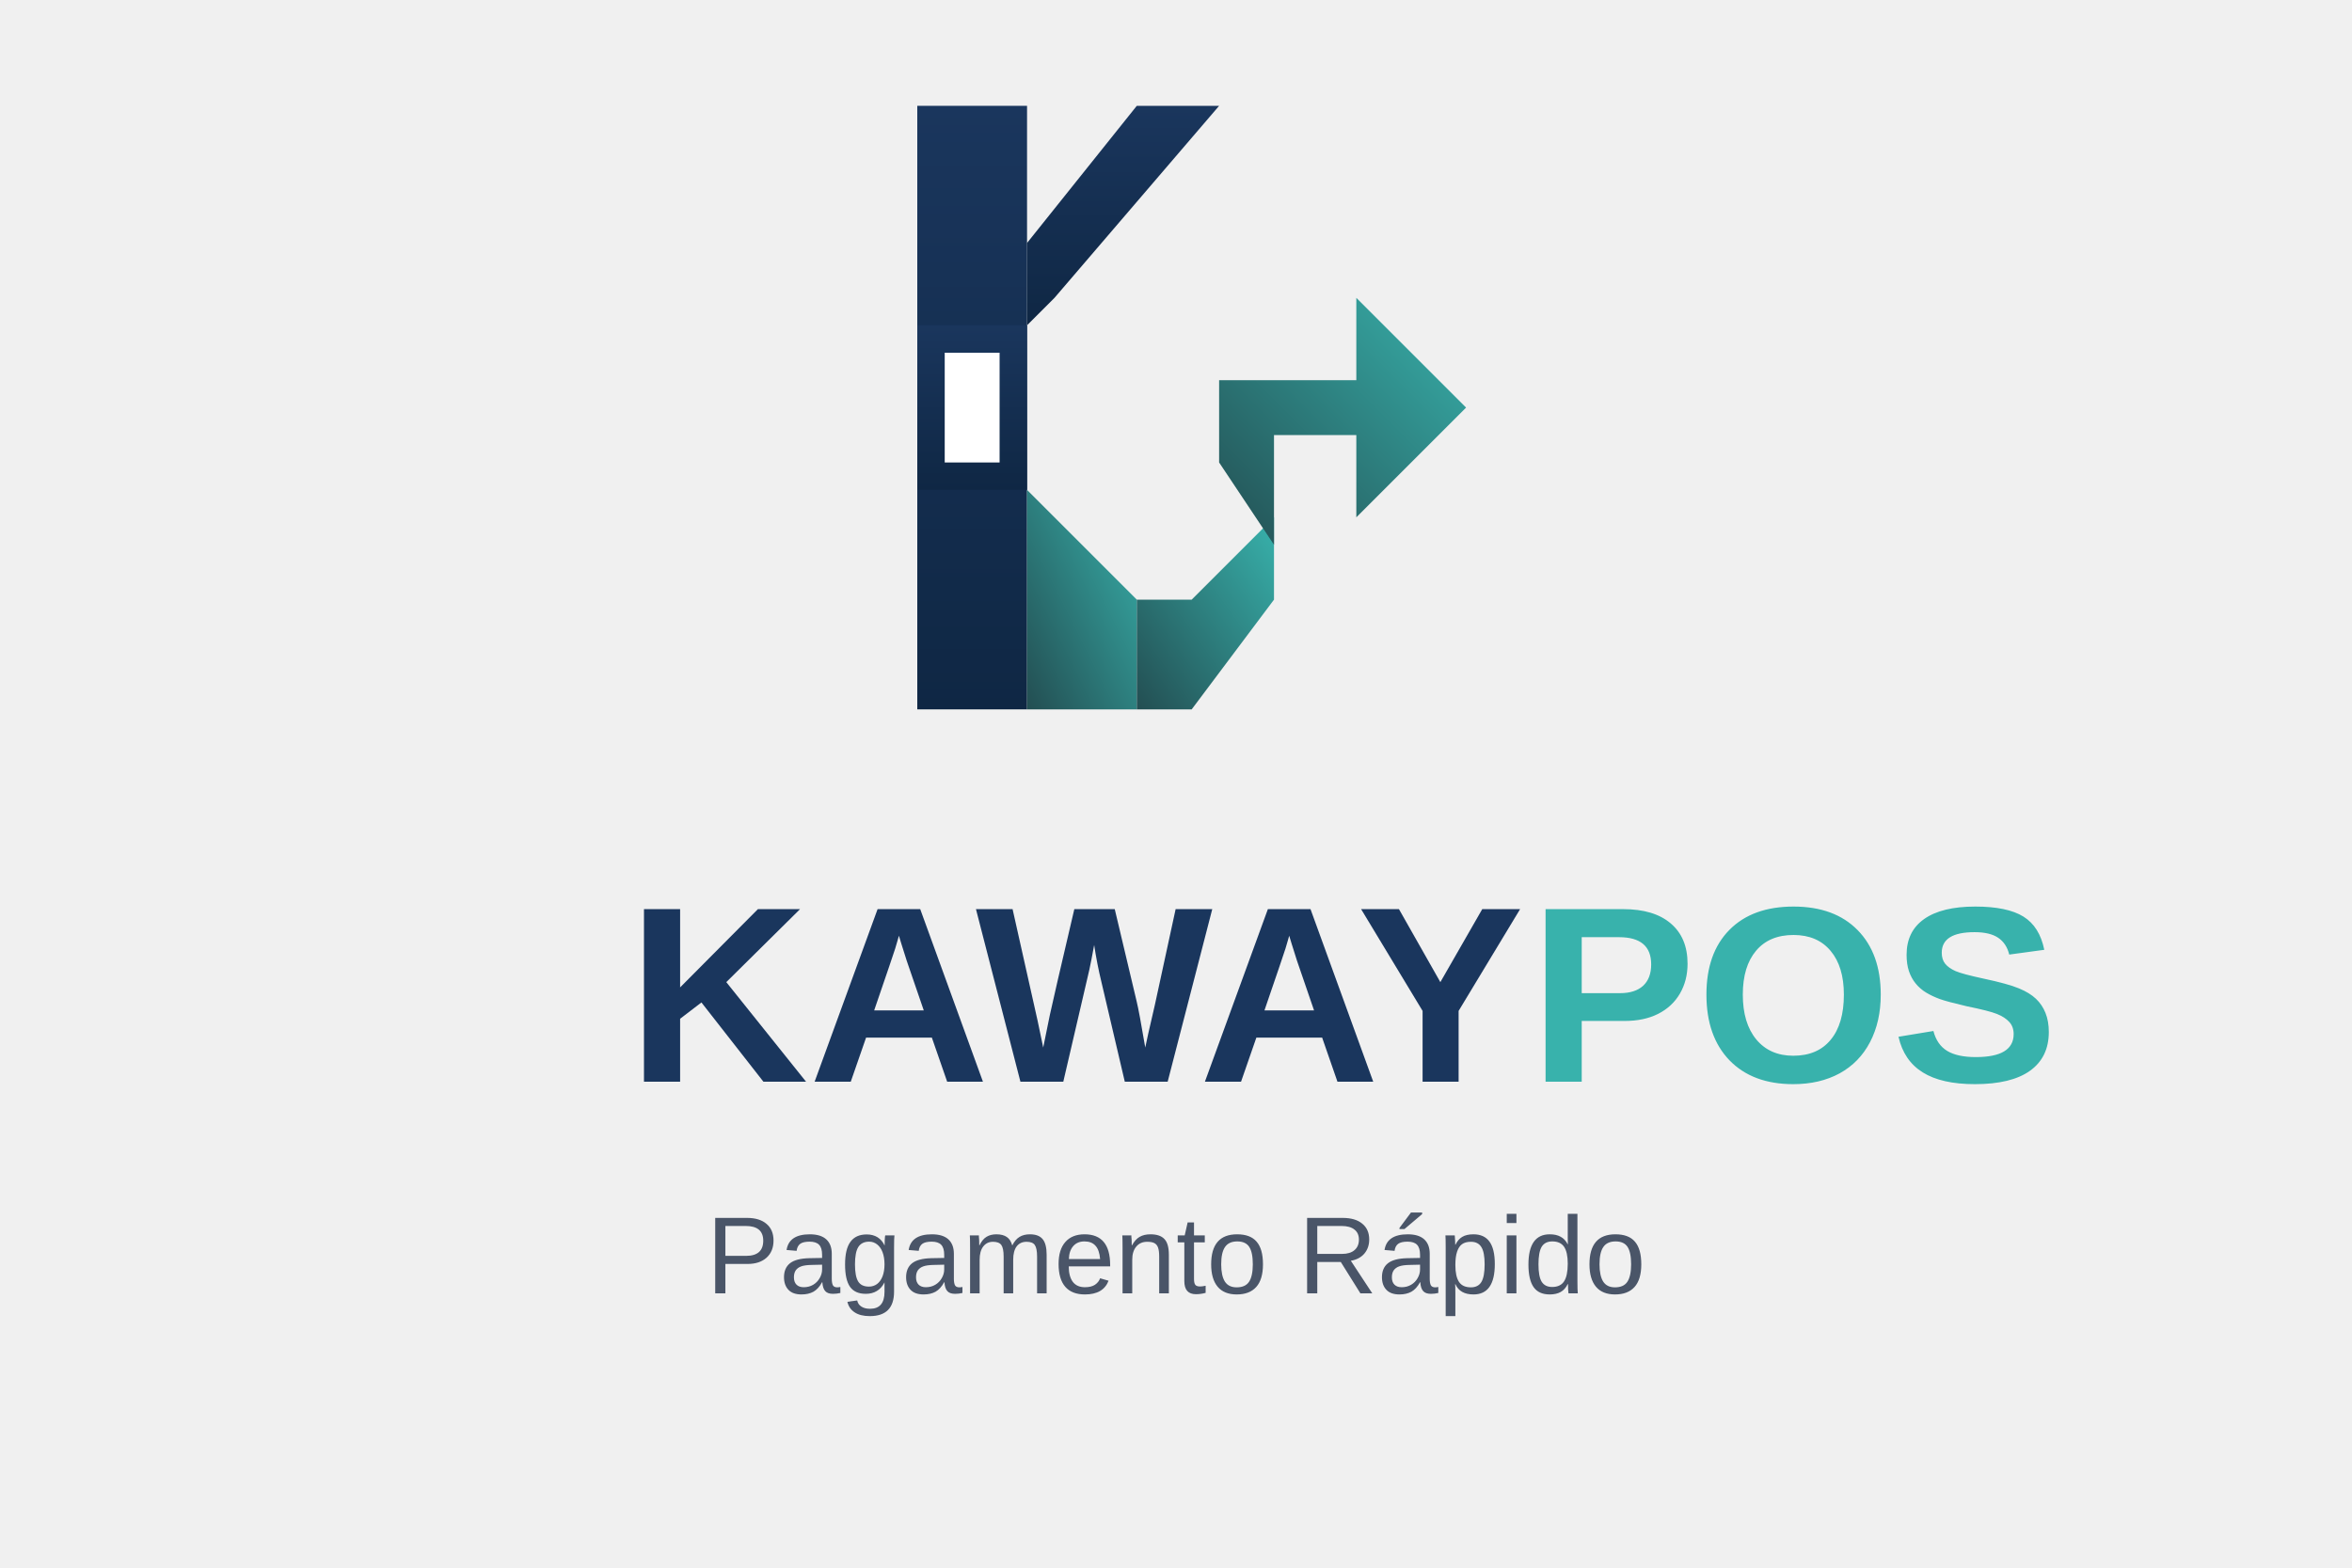
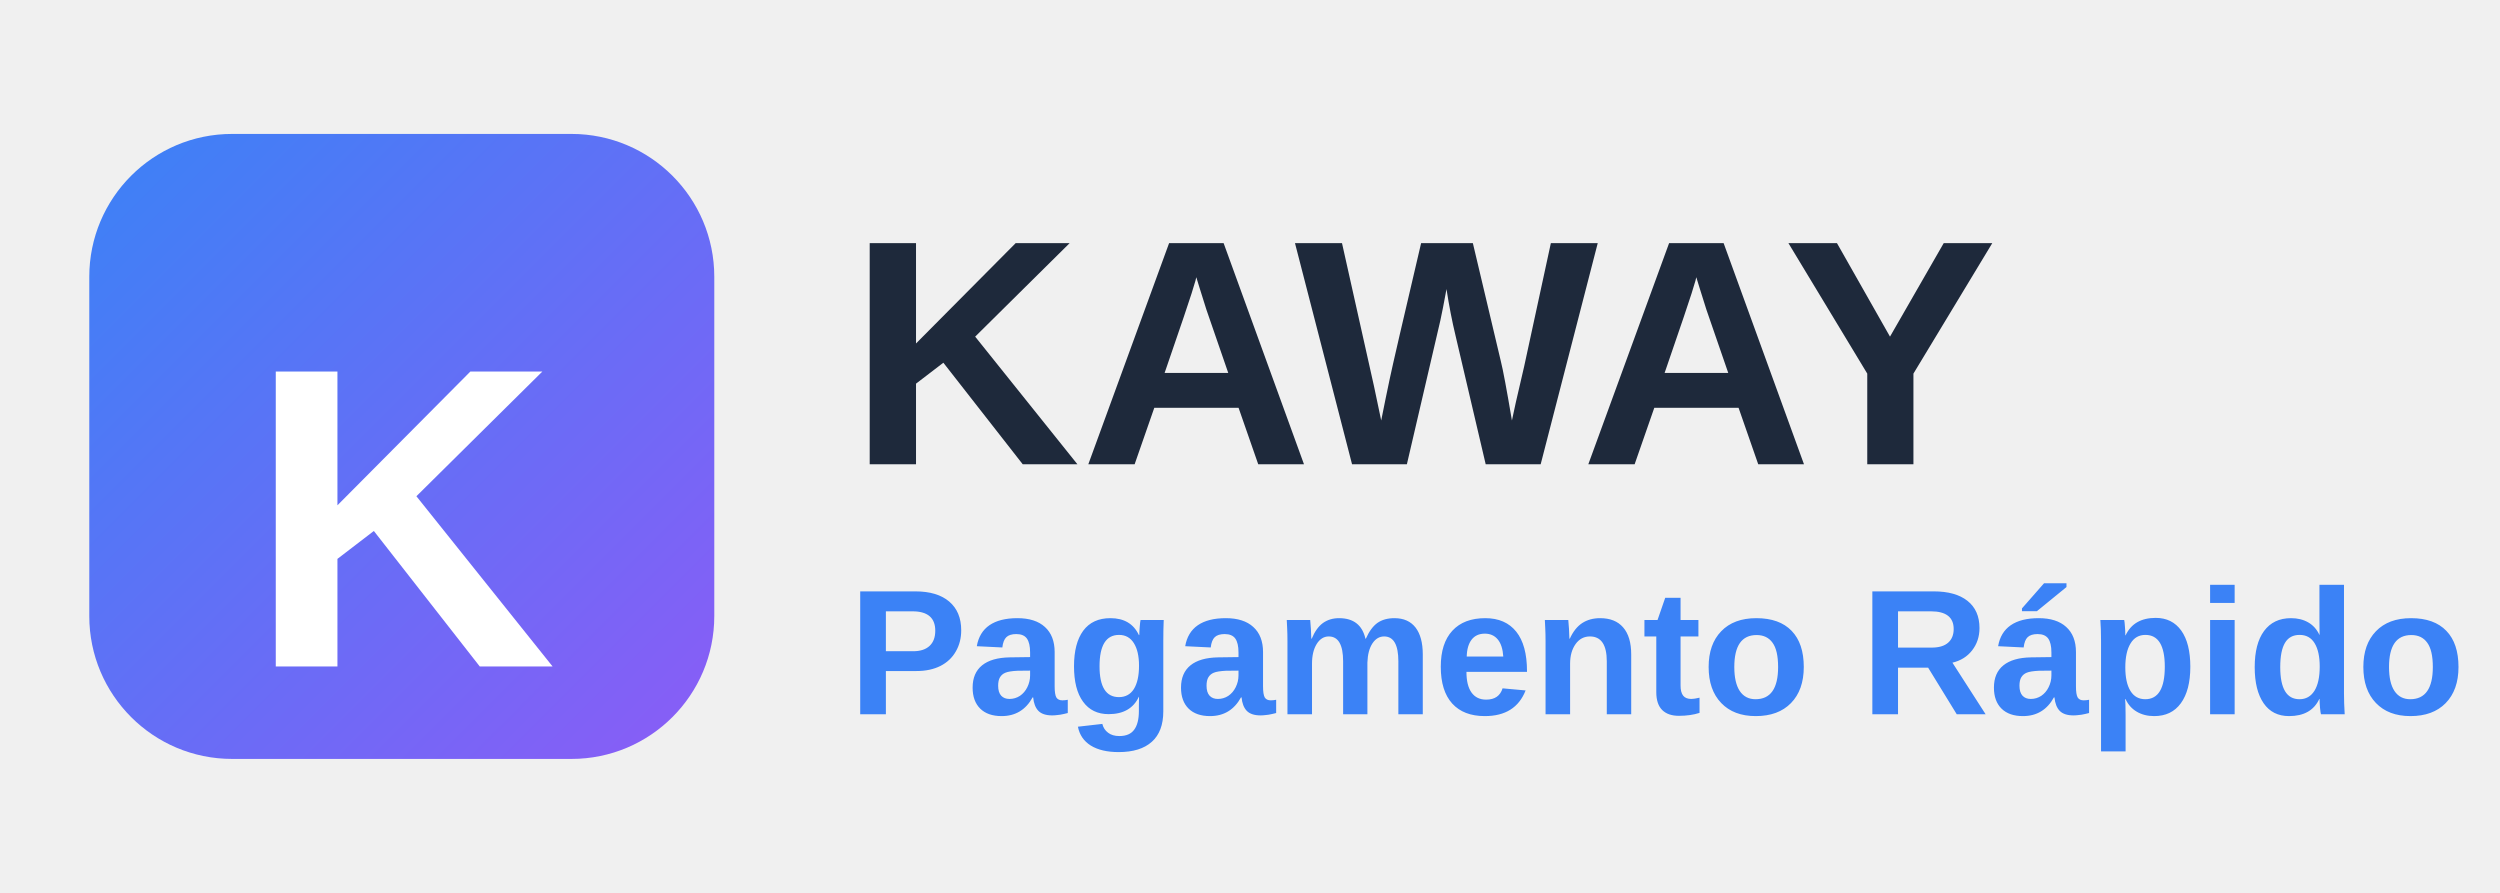
- <svg xmlns="http://www.w3.org/2000/svg" viewBox="0 0 300 200" fill="none">
+ <svg xmlns="http://www.w3.org/2000/svg" viewBox="0 0 280 100" fill="none">
  <defs>
-     <linearGradient id="darkBlue2" x1="0%" y1="0%" x2="0%" y2="100%">
-       <stop offset="0%" style="stop-color:#1a365d" />
-       <stop offset="100%" style="stop-color:#0f2744" />
-     </linearGradient>
-     <linearGradient id="teal2" x1="0%" y1="100%" x2="100%" y2="0%">
-       <stop offset="0%" style="stop-color:#234e52" />
-       <stop offset="100%" style="stop-color:#38b2ac" />
+     <linearGradient id="grad" x1="0%" y1="0%" x2="100%" y2="100%">
+       <stop offset="0%" style="stop-color:#3B82F6" />
+       <stop offset="100%" style="stop-color:#8B5CF6" />
    </linearGradient>
  </defs>
-   <g transform="translate(110, 10) scale(0.7)">
-     <path d="M10 5 L10 115 L30 115 L30 75 L30 45 L30 5 Z" fill="url(#darkBlue2)" />
-     <path d="M10 45 L10 75 L30 75 L30 45 Z" fill="url(#darkBlue2)" />
-     <rect x="15" y="50" width="10" height="20" fill="white" />
-     <path d="M35 40 L65 5 L50 5 L30 30 L30 45 Z" fill="url(#darkBlue2)" />
-     <path d="M30 75 L30 115 L50 115 L50 95 Z" fill="url(#teal2)" />
-     <path d="M50 95 L50 115 L60 115 L75 95 L75 80 L60 95 Z" fill="url(#teal2)" />
-     <path d="M65 70 L65 55 L90 55 L90 40 L110 60 L90 80 L90 65 L75 65 L75 85 Z" fill="url(#teal2)" />
-   </g>
-   <text x="80" y="138" font-family="Arial, sans-serif" font-size="32" font-weight="bold" fill="#1a365d">KAWAY</text>
-   <text x="195" y="138" font-family="Arial, sans-serif" font-size="32" font-weight="bold" fill="#38b2ac">POS</text>
-   <text x="150" y="165" font-family="Arial, sans-serif" font-size="14" fill="#4a5568" text-anchor="middle">Pagamento Rápido</text>
+   <rect x="10" y="15" width="70" height="70" rx="16" fill="url(#grad)" />
+   <text x="45" y="58" font-family="Arial, sans-serif" font-size="48" font-weight="bold" fill="white" text-anchor="middle" dominant-baseline="central">K</text>
+   <text x="95" y="52" font-family="Arial, sans-serif" font-size="36" font-weight="bold" fill="#1e293b">KAWAY</text>
+   <text x="95" y="80" font-family="Arial, sans-serif" font-size="20" font-weight="600" fill="#3B82F6">Pagamento Rápido</text>
</svg>
